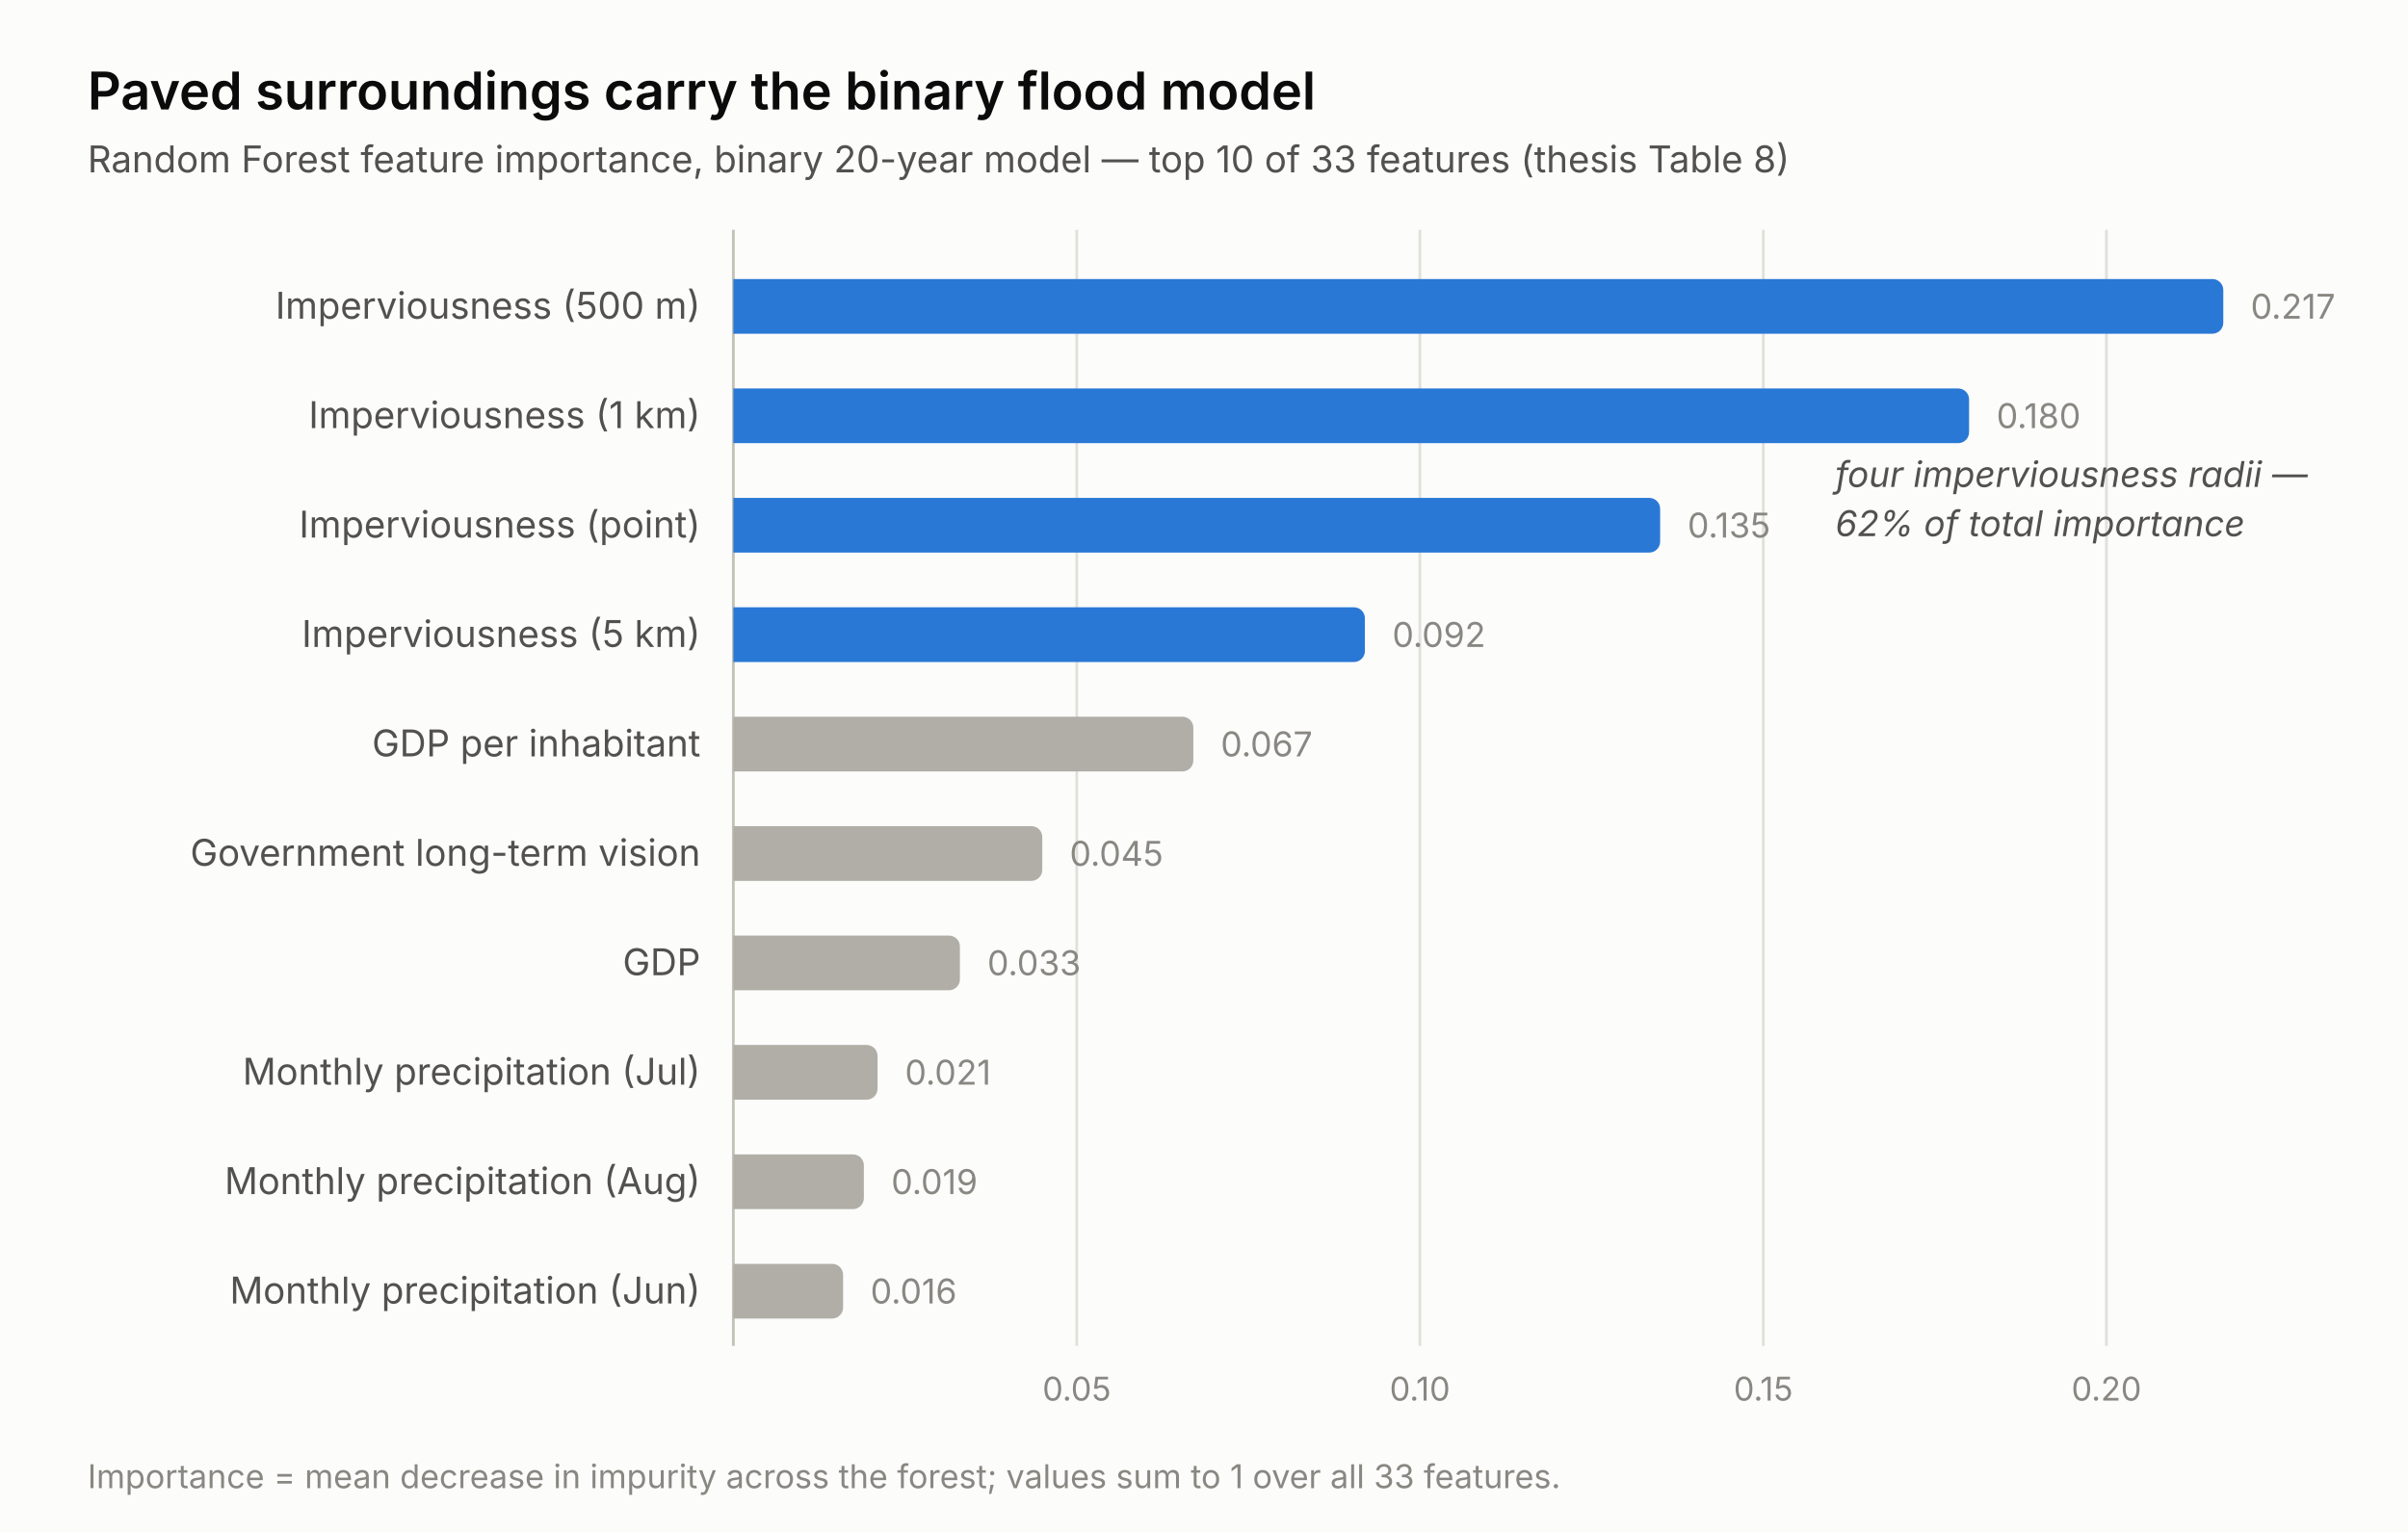
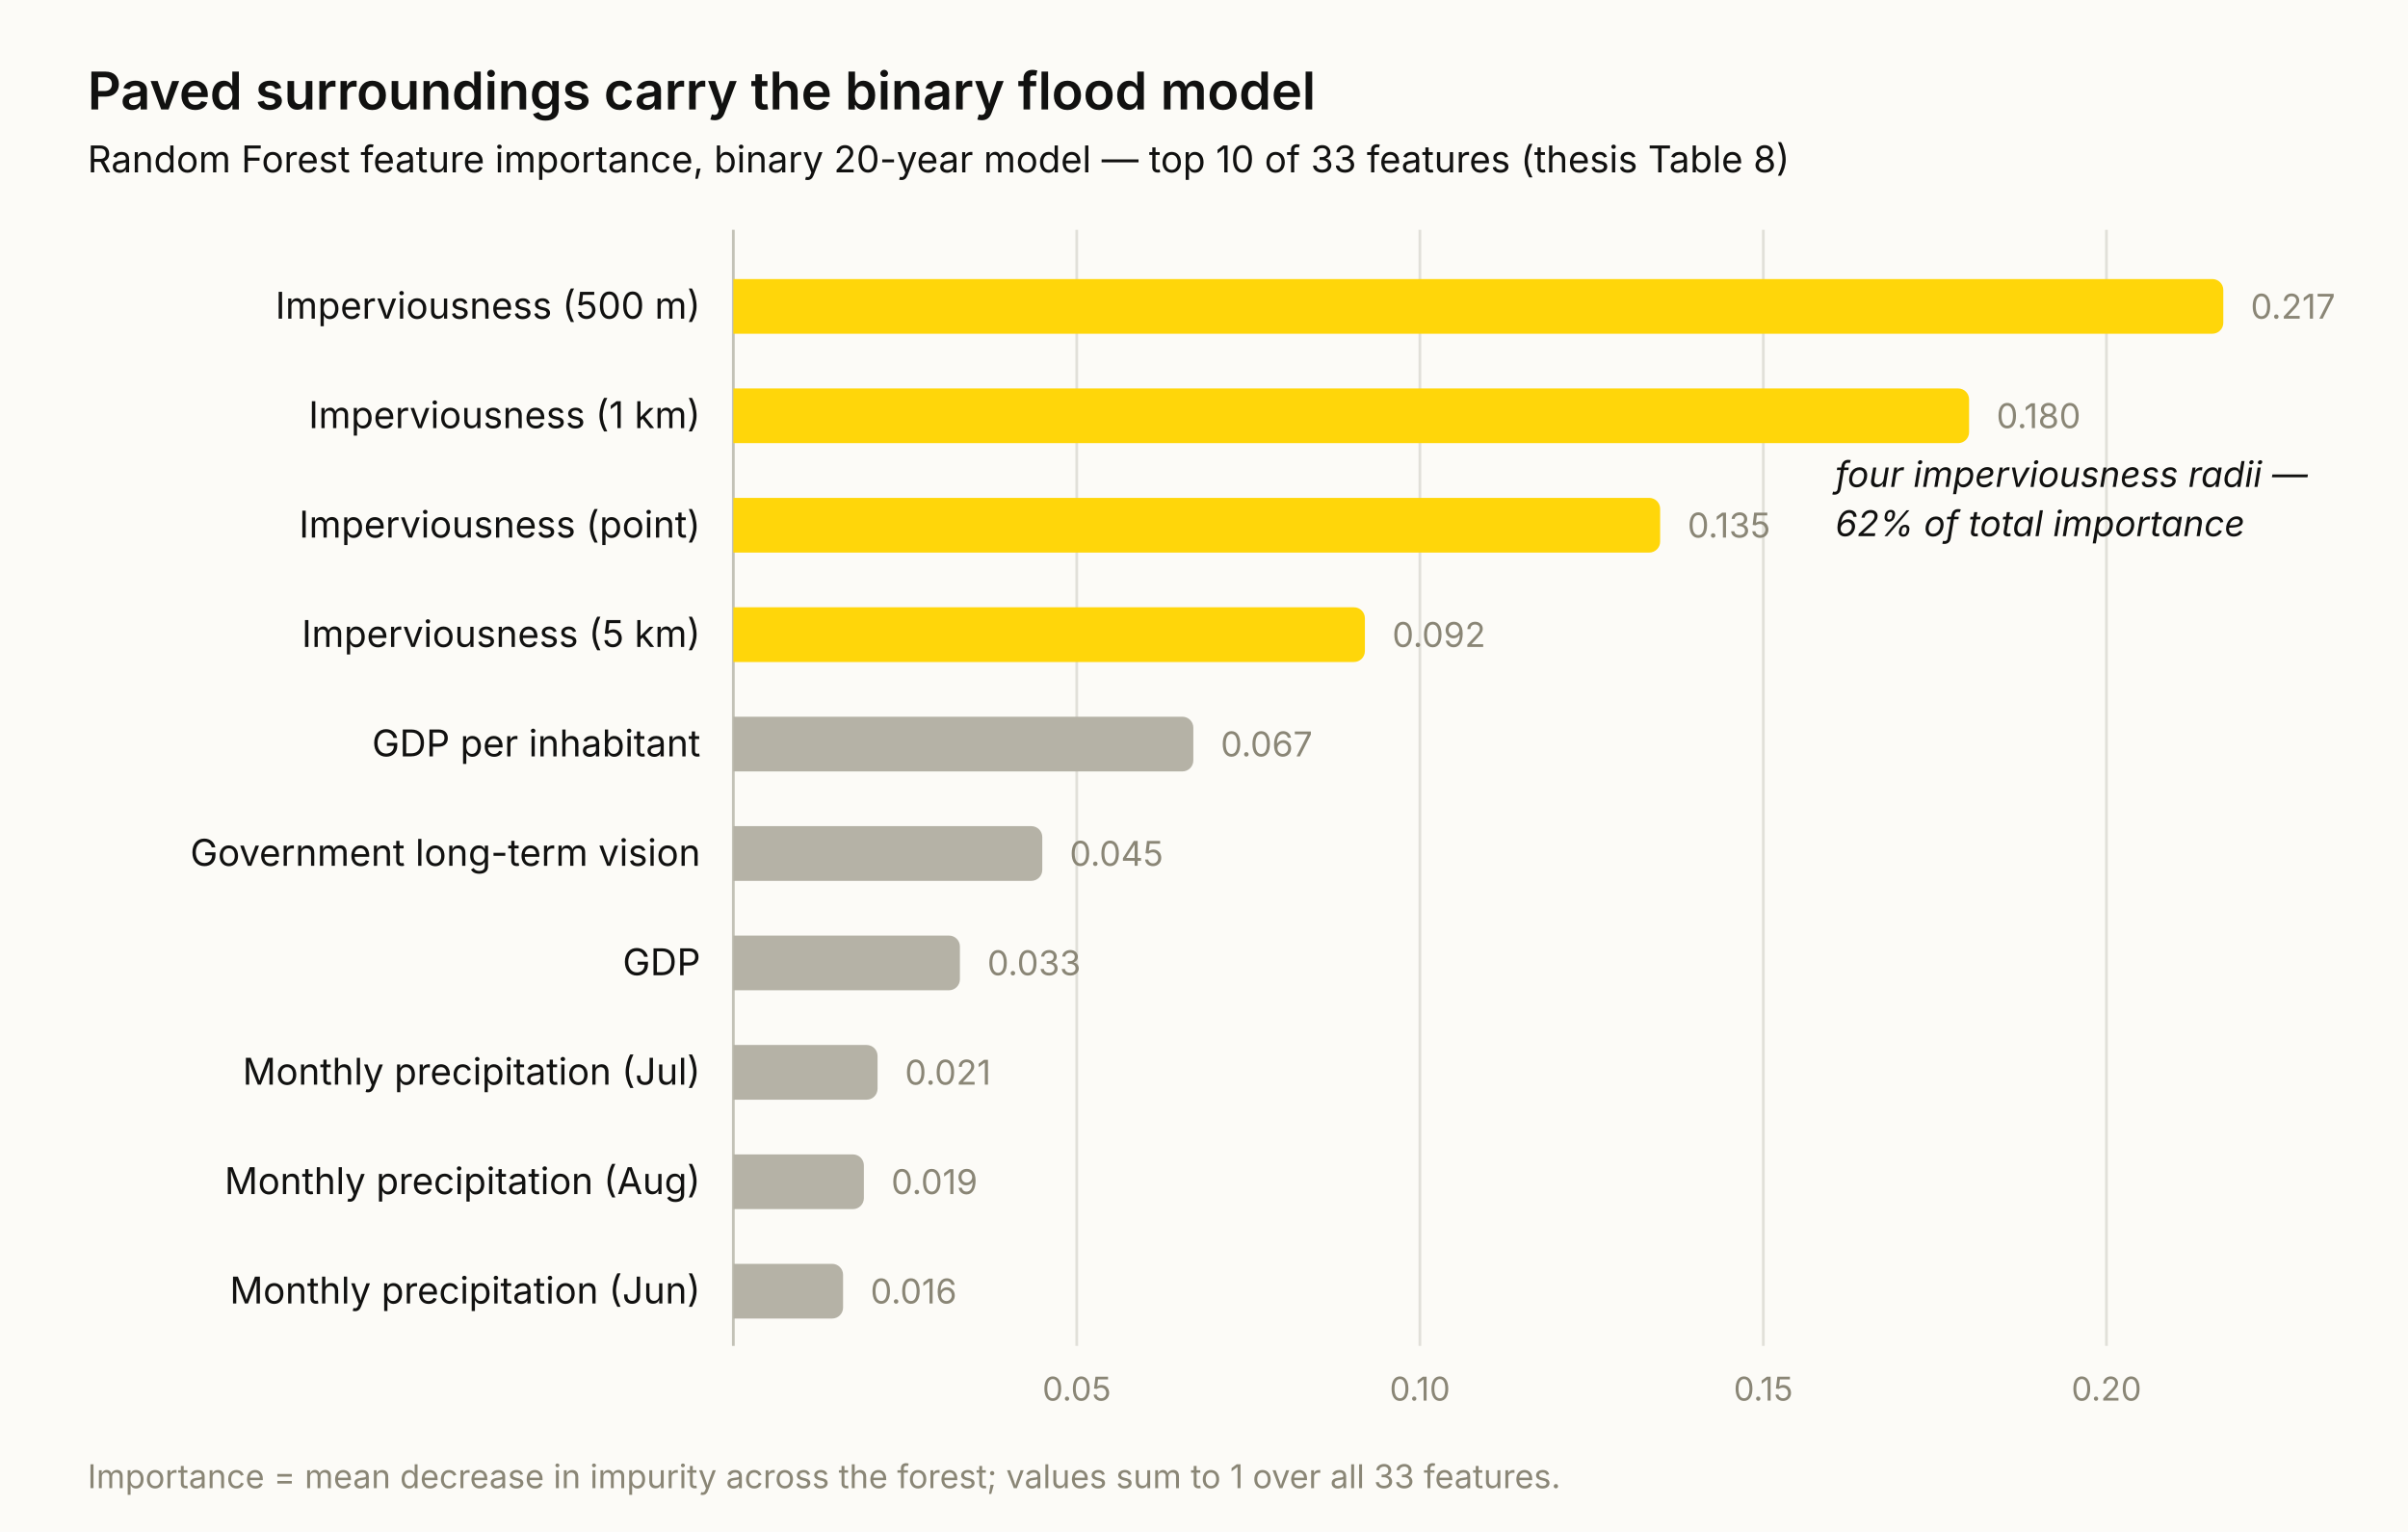
<svg xmlns="http://www.w3.org/2000/svg" width="880" height="560" viewBox="0 0 880 560">
-   <rect width="880" height="560" fill="#fcfcfb" />
-   <text x="32" y="40" font-family="system-ui,-apple-system,Segoe UI,sans-serif" font-size="19" font-weight="600" fill="#0b0b0b">Paved surroundings carry the binary flood model</text>
-   <text x="32" y="63" font-family="system-ui,-apple-system,Segoe UI,sans-serif" font-size="13.5" fill="#52514e">Random Forest feature importance, binary 20-year model — top 10 of 33 features (thesis Table 8)</text>
+   <rect width="880" height="560" fill="#FCFBF7" />
+   <text x="32" y="40" font-family="system-ui,-apple-system,Segoe UI,sans-serif" font-size="19" font-weight="600" fill="#111110">Paved surroundings carry the binary flood model</text>
+   <text x="32" y="63" font-family="system-ui,-apple-system,Segoe UI,sans-serif" font-size="13.5" fill="#111110">Random Forest feature importance, binary 20-year model — top 10 of 33 features (thesis Table 8)</text>
  <line x1="393.5" y1="84" x2="393.5" y2="492" stroke="#e1e0d9" stroke-width="1" />
-   <text x="393.5" y="512" font-family="system-ui,-apple-system,Segoe UI,sans-serif" font-size="12" fill="#898781" text-anchor="middle">0.05</text>
+   <text x="393.5" y="512" font-family="system-ui,-apple-system,Segoe UI,sans-serif" font-size="12" fill="#8A8676" text-anchor="middle">0.05</text>
  <line x1="518.9" y1="84" x2="518.9" y2="492" stroke="#e1e0d9" stroke-width="1" />
-   <text x="518.9" y="512" font-family="system-ui,-apple-system,Segoe UI,sans-serif" font-size="12" fill="#898781" text-anchor="middle">0.10</text>
+   <text x="518.9" y="512" font-family="system-ui,-apple-system,Segoe UI,sans-serif" font-size="12" fill="#8A8676" text-anchor="middle">0.10</text>
  <line x1="644.4" y1="84" x2="644.4" y2="492" stroke="#e1e0d9" stroke-width="1" />
-   <text x="644.4" y="512" font-family="system-ui,-apple-system,Segoe UI,sans-serif" font-size="12" fill="#898781" text-anchor="middle">0.15</text>
+   <text x="644.4" y="512" font-family="system-ui,-apple-system,Segoe UI,sans-serif" font-size="12" fill="#8A8676" text-anchor="middle">0.15</text>
  <line x1="769.8" y1="84" x2="769.8" y2="492" stroke="#e1e0d9" stroke-width="1" />
-   <text x="769.8" y="512" font-family="system-ui,-apple-system,Segoe UI,sans-serif" font-size="12" fill="#898781" text-anchor="middle">0.20</text>
+   <text x="769.8" y="512" font-family="system-ui,-apple-system,Segoe UI,sans-serif" font-size="12" fill="#8A8676" text-anchor="middle">0.20</text>
  <line x1="268" y1="84" x2="268" y2="492" stroke="#c3c2b7" stroke-width="1" />
-   <path d="M268,102.0 h540.5 a4,4 0 0 1 4,4 v12 a4,4 0 0 1 -4,4 h-540.5 z" fill="#2a78d6" />
-   <text x="256" y="116.5" font-family="system-ui,-apple-system,Segoe UI,sans-serif" font-size="13.5" fill="#52514e" text-anchor="end">Imperviousness (500 m)</text>
-   <text x="822.5" y="116.5" font-family="system-ui,-apple-system,Segoe UI,sans-serif" font-size="12.5" fill="#898781">0.217</text>
-   <path d="M268,142.0 h447.6 a4,4 0 0 1 4,4 v12 a4,4 0 0 1 -4,4 h-447.6 z" fill="#2a78d6" />
-   <text x="256" y="156.5" font-family="system-ui,-apple-system,Segoe UI,sans-serif" font-size="13.5" fill="#52514e" text-anchor="end">Imperviousness (1 km)</text>
-   <text x="729.6" y="156.5" font-family="system-ui,-apple-system,Segoe UI,sans-serif" font-size="12.5" fill="#898781">0.180</text>
-   <path d="M268,182.0 h334.7 a4,4 0 0 1 4,4 v12 a4,4 0 0 1 -4,4 h-334.7 z" fill="#2a78d6" />
-   <text x="256" y="196.5" font-family="system-ui,-apple-system,Segoe UI,sans-serif" font-size="13.5" fill="#52514e" text-anchor="end">Imperviousness (point)</text>
-   <text x="616.7" y="196.5" font-family="system-ui,-apple-system,Segoe UI,sans-serif" font-size="12.5" fill="#898781">0.135</text>
-   <path d="M268,222.0 h226.8 a4,4 0 0 1 4,4 v12 a4,4 0 0 1 -4,4 h-226.8 z" fill="#2a78d6" />
-   <text x="256" y="236.5" font-family="system-ui,-apple-system,Segoe UI,sans-serif" font-size="13.5" fill="#52514e" text-anchor="end">Imperviousness (5 km)</text>
-   <text x="508.8" y="236.5" font-family="system-ui,-apple-system,Segoe UI,sans-serif" font-size="12.5" fill="#898781">0.092</text>
-   <path d="M268,262.0 h164.1 a4,4 0 0 1 4,4 v12 a4,4 0 0 1 -4,4 h-164.1 z" fill="#b0aea6" />
-   <text x="256" y="276.5" font-family="system-ui,-apple-system,Segoe UI,sans-serif" font-size="13.5" fill="#52514e" text-anchor="end">GDP per inhabitant</text>
-   <text x="446.1" y="276.5" font-family="system-ui,-apple-system,Segoe UI,sans-serif" font-size="12.5" fill="#898781">0.067</text>
-   <path d="M268,302.0 h108.9 a4,4 0 0 1 4,4 v12 a4,4 0 0 1 -4,4 h-108.9 z" fill="#b0aea6" />
-   <text x="256" y="316.5" font-family="system-ui,-apple-system,Segoe UI,sans-serif" font-size="13.5" fill="#52514e" text-anchor="end">Government long-term vision</text>
-   <text x="390.9" y="316.5" font-family="system-ui,-apple-system,Segoe UI,sans-serif" font-size="12.5" fill="#898781">0.045</text>
-   <path d="M268,342.0 h78.8 a4,4 0 0 1 4,4 v12 a4,4 0 0 1 -4,4 h-78.8 z" fill="#b0aea6" />
-   <text x="256" y="356.5" font-family="system-ui,-apple-system,Segoe UI,sans-serif" font-size="13.5" fill="#52514e" text-anchor="end">GDP</text>
-   <text x="360.8" y="356.5" font-family="system-ui,-apple-system,Segoe UI,sans-serif" font-size="12.5" fill="#898781">0.033</text>
-   <path d="M268,382.0 h48.7 a4,4 0 0 1 4,4 v12 a4,4 0 0 1 -4,4 h-48.7 z" fill="#b0aea6" />
-   <text x="256" y="396.5" font-family="system-ui,-apple-system,Segoe UI,sans-serif" font-size="13.5" fill="#52514e" text-anchor="end">Monthly precipitation (Jul)</text>
-   <text x="330.7" y="396.5" font-family="system-ui,-apple-system,Segoe UI,sans-serif" font-size="12.5" fill="#898781">0.021</text>
-   <path d="M268,422.0 h43.7 a4,4 0 0 1 4,4 v12 a4,4 0 0 1 -4,4 h-43.7 z" fill="#b0aea6" />
-   <text x="256" y="436.5" font-family="system-ui,-apple-system,Segoe UI,sans-serif" font-size="13.5" fill="#52514e" text-anchor="end">Monthly precipitation (Aug)</text>
-   <text x="325.7" y="436.5" font-family="system-ui,-apple-system,Segoe UI,sans-serif" font-size="12.5" fill="#898781">0.019</text>
-   <path d="M268,462.0 h36.1 a4,4 0 0 1 4,4 v12 a4,4 0 0 1 -4,4 h-36.1 z" fill="#b0aea6" />
-   <text x="256" y="476.5" font-family="system-ui,-apple-system,Segoe UI,sans-serif" font-size="13.5" fill="#52514e" text-anchor="end">Monthly precipitation (Jun)</text>
-   <text x="318.1" y="476.5" font-family="system-ui,-apple-system,Segoe UI,sans-serif" font-size="12.5" fill="#898781">0.016</text>
-   <text x="670.7" y="178" font-family="system-ui,-apple-system,Segoe UI,sans-serif" font-size="13" font-style="italic" fill="#52514e">four imperviousness radii —</text>
-   <text x="670.7" y="196" font-family="system-ui,-apple-system,Segoe UI,sans-serif" font-size="13" font-style="italic" fill="#52514e">62% of total importance</text>
-   <text x="32" y="544" font-family="system-ui,-apple-system,Segoe UI,sans-serif" font-size="12" fill="#898781">Importance = mean decrease in impurity across the forest; values sum to 1 over all 33 features.</text>
+   <path d="M268,102.0 h540.5 a4,4 0 0 1 4,4 v12 a4,4 0 0 1 -4,4 h-540.5 z" fill="#FFD60A" />
+   <text x="256" y="116.5" font-family="system-ui,-apple-system,Segoe UI,sans-serif" font-size="13.5" fill="#111110" text-anchor="end">Imperviousness (500 m)</text>
+   <text x="822.5" y="116.5" font-family="system-ui,-apple-system,Segoe UI,sans-serif" font-size="12.5" fill="#8A8676">0.217</text>
+   <path d="M268,142.0 h447.6 a4,4 0 0 1 4,4 v12 a4,4 0 0 1 -4,4 h-447.6 z" fill="#FFD60A" />
+   <text x="256" y="156.5" font-family="system-ui,-apple-system,Segoe UI,sans-serif" font-size="13.5" fill="#111110" text-anchor="end">Imperviousness (1 km)</text>
+   <text x="729.6" y="156.5" font-family="system-ui,-apple-system,Segoe UI,sans-serif" font-size="12.5" fill="#8A8676">0.180</text>
+   <path d="M268,182.0 h334.7 a4,4 0 0 1 4,4 v12 a4,4 0 0 1 -4,4 h-334.7 z" fill="#FFD60A" />
+   <text x="256" y="196.5" font-family="system-ui,-apple-system,Segoe UI,sans-serif" font-size="13.5" fill="#111110" text-anchor="end">Imperviousness (point)</text>
+   <text x="616.7" y="196.5" font-family="system-ui,-apple-system,Segoe UI,sans-serif" font-size="12.5" fill="#8A8676">0.135</text>
+   <path d="M268,222.0 h226.8 a4,4 0 0 1 4,4 v12 a4,4 0 0 1 -4,4 h-226.8 z" fill="#FFD60A" />
+   <text x="256" y="236.5" font-family="system-ui,-apple-system,Segoe UI,sans-serif" font-size="13.5" fill="#111110" text-anchor="end">Imperviousness (5 km)</text>
+   <text x="508.8" y="236.5" font-family="system-ui,-apple-system,Segoe UI,sans-serif" font-size="12.5" fill="#8A8676">0.092</text>
+   <path d="M268,262.0 h164.1 a4,4 0 0 1 4,4 v12 a4,4 0 0 1 -4,4 h-164.1 z" fill="#B5B2A6" />
+   <text x="256" y="276.5" font-family="system-ui,-apple-system,Segoe UI,sans-serif" font-size="13.5" fill="#111110" text-anchor="end">GDP per inhabitant</text>
+   <text x="446.1" y="276.5" font-family="system-ui,-apple-system,Segoe UI,sans-serif" font-size="12.5" fill="#8A8676">0.067</text>
+   <path d="M268,302.0 h108.9 a4,4 0 0 1 4,4 v12 a4,4 0 0 1 -4,4 h-108.9 z" fill="#B5B2A6" />
+   <text x="256" y="316.5" font-family="system-ui,-apple-system,Segoe UI,sans-serif" font-size="13.5" fill="#111110" text-anchor="end">Government long-term vision</text>
+   <text x="390.9" y="316.5" font-family="system-ui,-apple-system,Segoe UI,sans-serif" font-size="12.5" fill="#8A8676">0.045</text>
+   <path d="M268,342.0 h78.8 a4,4 0 0 1 4,4 v12 a4,4 0 0 1 -4,4 h-78.8 z" fill="#B5B2A6" />
+   <text x="256" y="356.5" font-family="system-ui,-apple-system,Segoe UI,sans-serif" font-size="13.5" fill="#111110" text-anchor="end">GDP</text>
+   <text x="360.8" y="356.5" font-family="system-ui,-apple-system,Segoe UI,sans-serif" font-size="12.5" fill="#8A8676">0.033</text>
+   <path d="M268,382.0 h48.7 a4,4 0 0 1 4,4 v12 a4,4 0 0 1 -4,4 h-48.7 z" fill="#B5B2A6" />
+   <text x="256" y="396.5" font-family="system-ui,-apple-system,Segoe UI,sans-serif" font-size="13.5" fill="#111110" text-anchor="end">Monthly precipitation (Jul)</text>
+   <text x="330.7" y="396.5" font-family="system-ui,-apple-system,Segoe UI,sans-serif" font-size="12.5" fill="#8A8676">0.021</text>
+   <path d="M268,422.0 h43.7 a4,4 0 0 1 4,4 v12 a4,4 0 0 1 -4,4 h-43.7 z" fill="#B5B2A6" />
+   <text x="256" y="436.5" font-family="system-ui,-apple-system,Segoe UI,sans-serif" font-size="13.5" fill="#111110" text-anchor="end">Monthly precipitation (Aug)</text>
+   <text x="325.7" y="436.5" font-family="system-ui,-apple-system,Segoe UI,sans-serif" font-size="12.5" fill="#8A8676">0.019</text>
+   <path d="M268,462.0 h36.1 a4,4 0 0 1 4,4 v12 a4,4 0 0 1 -4,4 h-36.1 z" fill="#B5B2A6" />
+   <text x="256" y="476.5" font-family="system-ui,-apple-system,Segoe UI,sans-serif" font-size="13.5" fill="#111110" text-anchor="end">Monthly precipitation (Jun)</text>
+   <text x="318.1" y="476.5" font-family="system-ui,-apple-system,Segoe UI,sans-serif" font-size="12.5" fill="#8A8676">0.016</text>
+   <text x="670.7" y="178" font-family="system-ui,-apple-system,Segoe UI,sans-serif" font-size="13" font-style="italic" fill="#111110">four imperviousness radii —</text>
+   <text x="670.7" y="196" font-family="system-ui,-apple-system,Segoe UI,sans-serif" font-size="13" font-style="italic" fill="#111110">62% of total importance</text>
+   <text x="32" y="544" font-family="system-ui,-apple-system,Segoe UI,sans-serif" font-size="12" fill="#8A8676">Importance = mean decrease in impurity across the forest; values sum to 1 over all 33 features.</text>
</svg>
